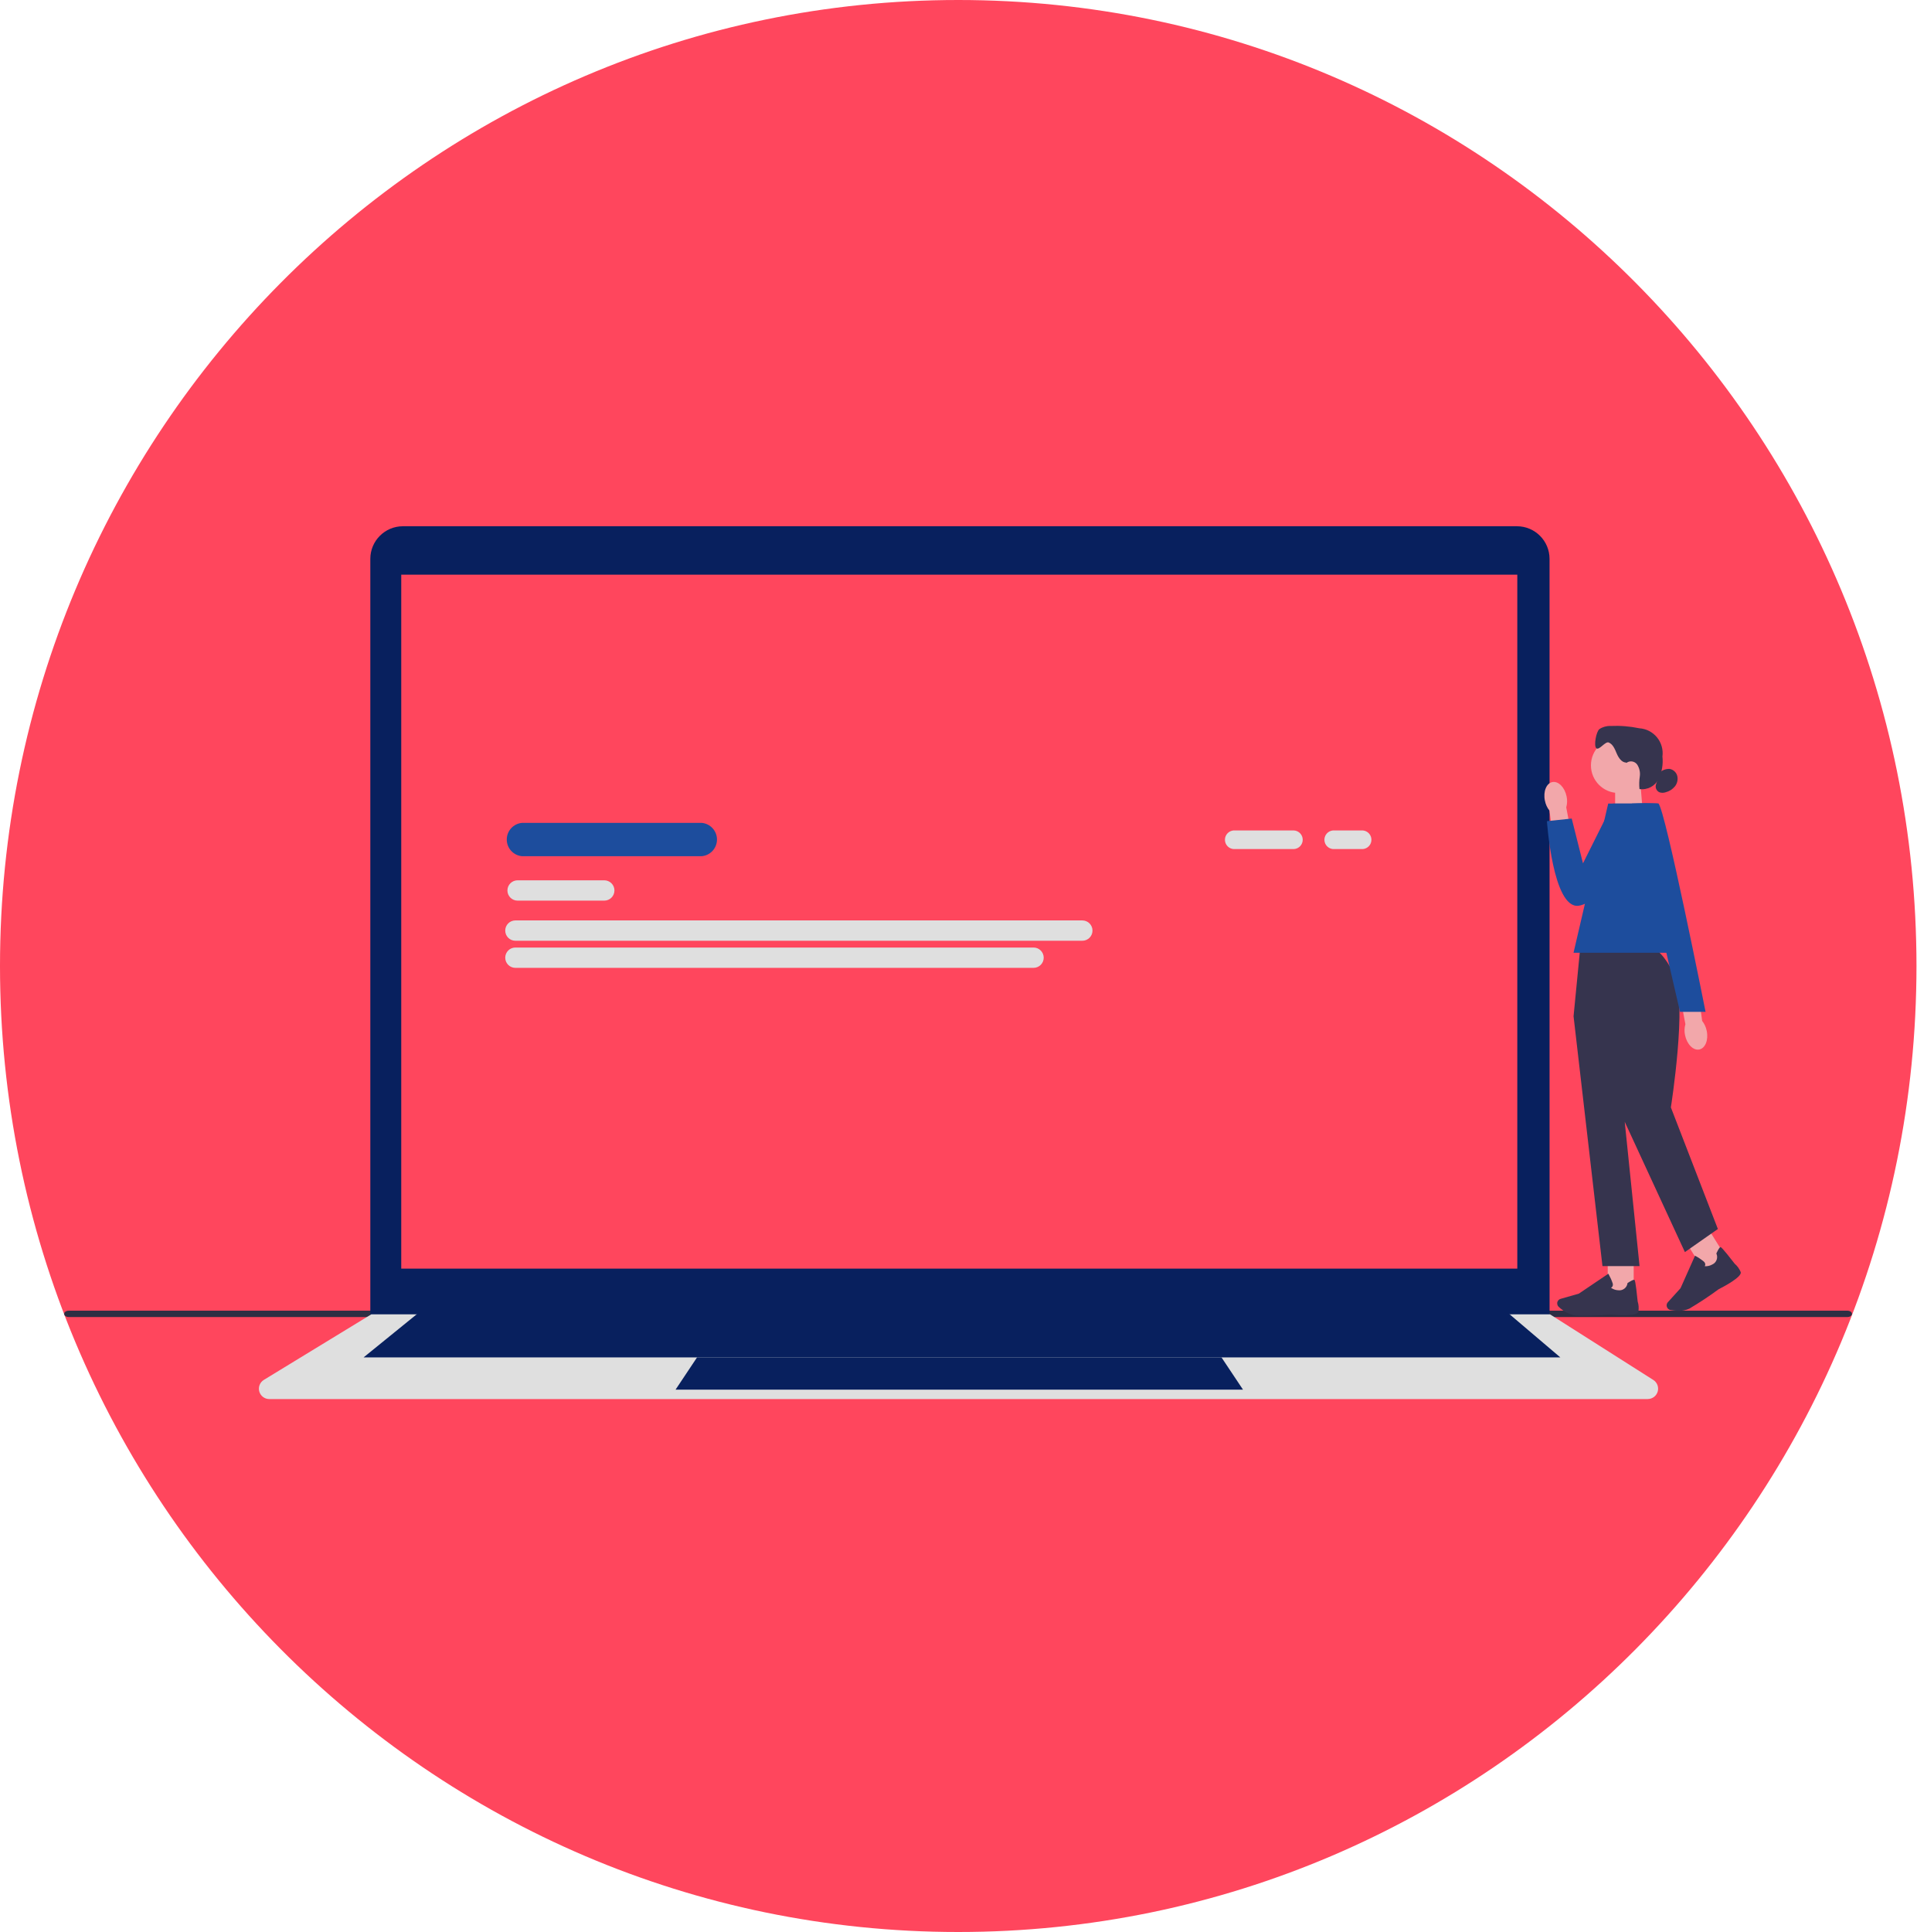
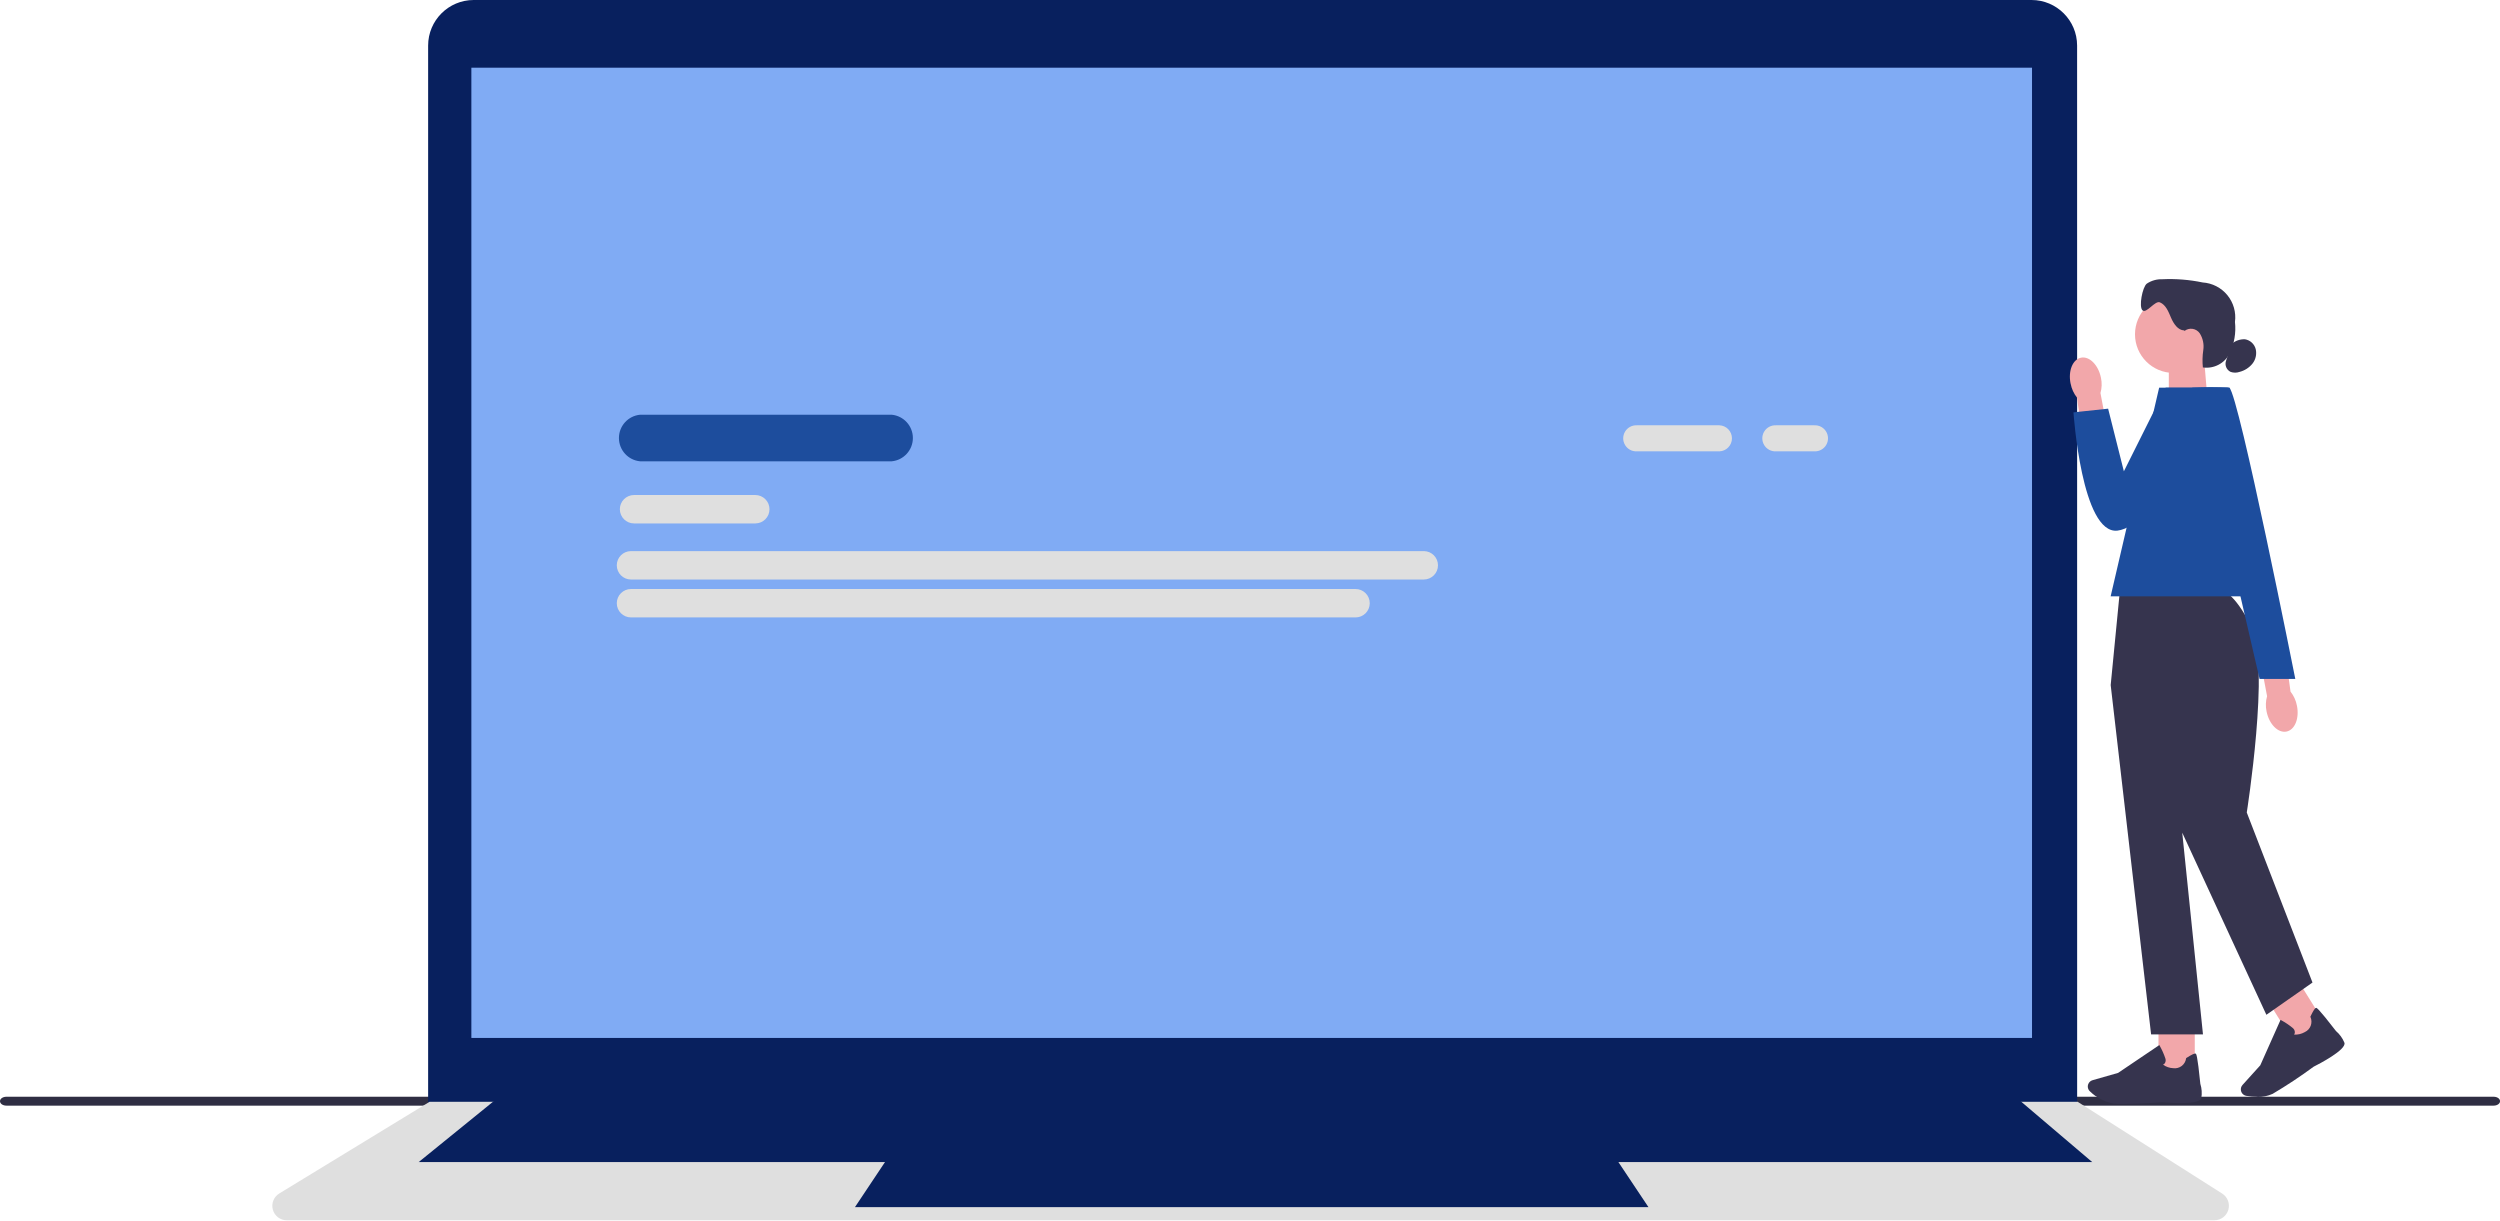
- <svg xmlns="http://www.w3.org/2000/svg" width="126" height="127" viewBox="0 0 126 127">
-   <g id="Group_10283" data-name="Group 10283" transform="translate(-338 -855)">
-     <g id="Group_10278" data-name="Group 10278" transform="translate(338 855)">
-       <ellipse id="Ellipse_17" data-name="Ellipse 17" cx="63" cy="63.5" rx="63" ry="63.5" transform="translate(0 0)" fill="#ff465d" />
-       <g id="Group_10269" data-name="Group 10269" transform="translate(4.218 34.593)">
-         <path id="Path_3965" data-name="Path 3965" d="M0,416.909c0,.116.132.209.3.209H117.243c.165,0,.3-.093.3-.209s-.132-.209-.3-.209H.3C.134,416.7,0,416.793,0,416.909Z" transform="translate(0 -365.135)" fill="#2f2e43" />
-         <path id="Path_3966" data-name="Path 3966" d="M240.191,52.07H162.66V2.142A2.144,2.144,0,0,1,164.8,0h73.247a2.144,2.144,0,0,1,2.142,2.142Z" transform="translate(-142.531)" fill="#08205e" />
-         <path id="Path_3967" data-name="Path 3967" d="M194.756,424.2H104.125a.68.68,0,0,1-.354-1.26l7.065-4.31h77.493l.022.014,6.771,4.3a.68.68,0,0,1-.364,1.254Z" transform="translate(-90.642 -366.826)" fill="#dfdfdf" />
-         <rect id="Rectangle_6634" data-name="Rectangle 6634" width="73.376" height="45.617" transform="translate(22.162 3.183)" fill="#ff465d" />
-         <path id="Path_3968" data-name="Path 3968" d="M237.77,419.156H159.09L162.979,416h71.078Z" transform="translate(-139.403 -364.521)" fill="#08205e" />
-         <path id="Path_3969" data-name="Path 3969" d="M362.137,443.621H324.83l1.414-2.121h34.478Z" transform="translate(-284.633 -386.866)" fill="#08205e" />
-         <path id="Path_3970" data-name="Path 3970" d="M621.42,162.815h-3.887a.613.613,0,1,1,0-1.225h3.887a.613.613,0,0,1,0,1.225Z" transform="translate(-540.578 -141.594)" fill="#dfdfdf" />
-         <path id="Path_3971" data-name="Path 3971" d="M672.217,162.815H670.4a.613.613,0,1,1,0-1.225h1.814a.613.613,0,1,1,0,1.225Z" transform="translate(-586.905 -141.594)" fill="#dfdfdf" />
-         <path id="Path_3972" data-name="Path 3972" d="M247.275,159.76h-11.83a1.1,1.1,0,0,1,0-2.19h11.83a1.1,1.1,0,0,1,0,2.19Z" transform="translate(-205.35 -138.071)" fill="#1d4d9d" />
-         <path id="Path_3973" data-name="Path 3973" d="M241.869,189.416h-5.7a.668.668,0,0,1,0-1.336h5.7a.668.668,0,1,1,0,1.336Z" transform="translate(-206.358 -164.806)" fill="#dfdfdf" />
-         <path id="Path_3974" data-name="Path 3974" d="M272.282,210.726H235.008a.668.668,0,1,1,0-1.336h37.274a.668.668,0,1,1,0,1.336Z" transform="translate(-205.341 -183.479)" fill="#dfdfdf" />
-         <path id="Path_3975" data-name="Path 3975" d="M269.076,225.126H235.008a.668.668,0,1,1,0-1.336h34.066a.668.668,0,0,1,0,1.336Z" transform="translate(-205.341 -196.097)" fill="#dfdfdf" />
-         <path id="Path_3976" data-name="Path 3976" d="M825.842,137.845l-1.822.6V135.82h1.653Z" transform="translate(-722.05 -119.013)" fill="#f2a7aa" />
-         <ellipse id="Ellipse_2" data-name="Ellipse 2" cx="1.815" cy="1.815" rx="1.815" ry="1.815" transform="translate(100.38 13.903)" fill="#f2a7aa" />
-         <path id="Path_3977" data-name="Path 3977" d="M815.421,108.5c-.3-.009-.5-.317-.621-.6s-.24-.6-.521-.719c-.23-.1-.637.544-.819.375s-.005-1.09.2-1.254a1.241,1.241,0,0,1,.736-.208,7.568,7.568,0,0,1,1.89.151,1.641,1.641,0,0,1,1.521,1.856,2.751,2.751,0,0,1-.25,1.482,1.217,1.217,0,0,1-1.259.658,3.246,3.246,0,0,1,.02-.819,1.15,1.15,0,0,0-.167-.786.5.5,0,0,0-.718-.11" transform="translate(-712.727 -92.965)" fill="#36344e" />
-         <path id="Path_3978" data-name="Path 3978" d="M845.855,129.087a.9.9,0,0,1,.622-.217.629.629,0,0,1,.507.464.807.807,0,0,1-.157.687,1.148,1.148,0,0,1-.606.384.634.634,0,0,1-.415,0,.423.423,0,0,1-.219-.52" transform="translate(-740.928 -112.919)" fill="#36344e" />
-         <rect id="Rectangle_6635" data-name="Rectangle 6635" width="1.706" height="2.42" transform="translate(101.484 48.014)" fill="#f2a7aa" />
-         <path id="Path_3979" data-name="Path 3979" d="M794.87,399.826c-.179,0-.339,0-.459-.016a2.139,2.139,0,0,1-1.1-.572.308.308,0,0,1-.078-.349h0a.306.306,0,0,1,.2-.177l1.2-.343,1.939-1.309.021.038a3.481,3.481,0,0,1,.262.589.265.265,0,0,1-.019.219.209.209,0,0,1-.09.076.885.885,0,0,0,.484.166.537.537,0,0,0,.6-.455l0-.017.015-.01c.235-.152.38-.22.431-.205.031.01.083.025.224,1.422a1.434,1.434,0,0,1,.046.672c-.073.334-1.533.219-1.825.193-.009,0-1.1.079-1.851.079Z" transform="translate(-695.048 -347.925)" fill="#36344e" />
-         <rect id="Rectangle_6636" data-name="Rectangle 6636" width="1.706" height="2.42" transform="translate(106.601 47.013) rotate(-31.95)" fill="#f2a7aa" />
-         <path id="Path_3980" data-name="Path 3980" d="M852.149,387.066a2.993,2.993,0,0,1-.516-.047.309.309,0,0,1-.251-.255h0a.309.309,0,0,1,.075-.256l.835-.924.953-2.137.038.021a3.378,3.378,0,0,1,.535.361.262.262,0,0,1,.1.2.2.2,0,0,1-.036.111.9.9,0,0,0,.5-.116.538.538,0,0,0,.271-.707l-.006-.016.007-.016c.12-.254.205-.389.256-.4.031-.009.084-.022.942,1.088a1.437,1.437,0,0,1,.395.547c.115.322-1.185,1-1.447,1.13a23.011,23.011,0,0,1-1.927,1.276,1.63,1.63,0,0,1-.723.146Z" transform="translate(-746.022 -335.497)" fill="#36344e" />
-         <path id="Path_3981" data-name="Path 3981" d="M807.141,224.38h-4.778l-.433,4.445,1.9,16.423h2.439l-.975-9.485,3.956,8.563,2.168-1.517-3.09-7.994s1.1-6.964.236-8.7S807.141,224.38,807.141,224.38Z" transform="translate(-702.693 -196.614)" fill="#36344e" />
-         <path id="Path_3982" data-name="Path 3982" d="M809.508,157.109H801.92L804.2,147.3H807.5Z" transform="translate(-702.685 -129.072)" fill="#1d4d9d" />
-         <path id="uuid-52db3307-ec3e-496d-a5d4-9d1f33ffc652" d="M786.455,137.046c-.121-.6.1-1.142.495-1.218s.812.346.933.944a1.475,1.475,0,0,1-.023.719l.48,2.536-1.24.2-.342-2.519a1.5,1.5,0,0,1-.3-.657h0Z" transform="translate(-689.104 -119.012)" fill="#f2a7aa" />
-         <path id="Path_3983" data-name="Path 3983" d="M795.04,147.3h-2.915l-1.965,3.931-.741-2.945-1.629.173s.385,5.755,2.07,5.561,5.613-5.381,5.181-6.719Z" transform="translate(-690.303 -129.072)" fill="#1d4d9d" />
-         <path id="uuid-2800d917-a06e-4fc6-b661-0f9df9cadefc" d="M859.355,245.617c.121.6-.1,1.142-.495,1.218s-.812-.346-.933-.944a1.474,1.474,0,0,1,.024-.719l-.48-2.536,1.24-.2.342,2.52a1.5,1.5,0,0,1,.3.657Z" transform="translate(-751.361 -212.439)" fill="#f2a7aa" />
-         <path id="Path_3984" data-name="Path 3984" d="M832.941,147.078a14.336,14.336,0,0,1,1.742,0c.452.37,3.1,13.694,3.1,13.694h-1.68l-3.168-13.694Z" transform="translate(-729.866 -128.85)" fill="#1d4d9d" />
-       </g>
+ <svg xmlns="http://www.w3.org/2000/svg" width="117.541" height="57.374" viewBox="0 0 117.541 57.374">
+   <g id="Group_10278" data-name="Group 10278" transform="translate(-4.218 -34.593)">
+     <g id="Group_10269" data-name="Group 10269" transform="translate(4.218 34.593)">
+       <path id="Path_3965" data-name="Path 3965" d="M0,416.909c0,.116.132.209.3.209H117.243c.165,0,.3-.093.3-.209s-.132-.209-.3-.209H.3C.134,416.7,0,416.793,0,416.909Z" transform="translate(0 -365.135)" fill="#2f2e43" />
+       <path id="Path_3966" data-name="Path 3966" d="M240.191,52.07H162.66V2.142A2.144,2.144,0,0,1,164.8,0h73.247a2.144,2.144,0,0,1,2.142,2.142Z" transform="translate(-142.531)" fill="#08205e" />
+       <path id="Path_3967" data-name="Path 3967" d="M194.756,424.2H104.125a.68.68,0,0,1-.354-1.26l7.065-4.31h77.493l.022.014,6.771,4.3a.68.68,0,0,1-.364,1.254Z" transform="translate(-90.642 -366.826)" fill="#dfdfdf" />
+       <rect id="Rectangle_6634" data-name="Rectangle 6634" width="73.376" height="45.617" transform="translate(22.162 3.183)" fill="#80abf4" />
+       <path id="Path_3968" data-name="Path 3968" d="M237.77,419.156H159.09L162.979,416h71.078Z" transform="translate(-139.403 -364.521)" fill="#08205e" />
+       <path id="Path_3969" data-name="Path 3969" d="M362.137,443.621H324.83l1.414-2.121h34.478Z" transform="translate(-284.633 -386.866)" fill="#08205e" />
+       <path id="Path_3970" data-name="Path 3970" d="M621.42,162.815h-3.887a.613.613,0,1,1,0-1.225h3.887a.613.613,0,0,1,0,1.225Z" transform="translate(-540.578 -141.594)" fill="#dfdfdf" />
+       <path id="Path_3971" data-name="Path 3971" d="M672.217,162.815H670.4a.613.613,0,1,1,0-1.225h1.814a.613.613,0,1,1,0,1.225Z" transform="translate(-586.905 -141.594)" fill="#dfdfdf" />
+       <path id="Path_3972" data-name="Path 3972" d="M247.275,159.76h-11.83a1.1,1.1,0,0,1,0-2.19h11.83a1.1,1.1,0,0,1,0,2.19Z" transform="translate(-205.35 -138.071)" fill="#1d4d9d" />
+       <path id="Path_3973" data-name="Path 3973" d="M241.869,189.416h-5.7a.668.668,0,0,1,0-1.336h5.7a.668.668,0,1,1,0,1.336Z" transform="translate(-206.358 -164.806)" fill="#dfdfdf" />
+       <path id="Path_3974" data-name="Path 3974" d="M272.282,210.726H235.008a.668.668,0,1,1,0-1.336h37.274a.668.668,0,1,1,0,1.336Z" transform="translate(-205.341 -183.479)" fill="#dfdfdf" />
+       <path id="Path_3975" data-name="Path 3975" d="M269.076,225.126H235.008a.668.668,0,1,1,0-1.336h34.066a.668.668,0,0,1,0,1.336Z" transform="translate(-205.341 -196.097)" fill="#dfdfdf" />
+       <path id="Path_3976" data-name="Path 3976" d="M825.842,137.845l-1.822.6V135.82h1.653Z" transform="translate(-722.05 -119.013)" fill="#f2a7aa" />
+       <ellipse id="Ellipse_2" data-name="Ellipse 2" cx="1.815" cy="1.815" rx="1.815" ry="1.815" transform="translate(100.38 13.903)" fill="#f2a7aa" />
+       <path id="Path_3977" data-name="Path 3977" d="M815.421,108.5c-.3-.009-.5-.317-.621-.6s-.24-.6-.521-.719c-.23-.1-.637.544-.819.375s-.005-1.09.2-1.254a1.241,1.241,0,0,1,.736-.208,7.568,7.568,0,0,1,1.89.151,1.641,1.641,0,0,1,1.521,1.856,2.751,2.751,0,0,1-.25,1.482,1.217,1.217,0,0,1-1.259.658,3.246,3.246,0,0,1,.02-.819,1.15,1.15,0,0,0-.167-.786.5.5,0,0,0-.718-.11" transform="translate(-712.727 -92.965)" fill="#36344e" />
+       <path id="Path_3978" data-name="Path 3978" d="M845.855,129.087a.9.9,0,0,1,.622-.217.629.629,0,0,1,.507.464.807.807,0,0,1-.157.687,1.148,1.148,0,0,1-.606.384.634.634,0,0,1-.415,0,.423.423,0,0,1-.219-.52" transform="translate(-740.928 -112.919)" fill="#36344e" />
+       <rect id="Rectangle_6635" data-name="Rectangle 6635" width="1.706" height="2.42" transform="translate(101.484 48.014)" fill="#f2a7aa" />
+       <path id="Path_3979" data-name="Path 3979" d="M794.87,399.826c-.179,0-.339,0-.459-.016a2.139,2.139,0,0,1-1.1-.572.308.308,0,0,1-.078-.349h0a.306.306,0,0,1,.2-.177l1.2-.343,1.939-1.309.021.038a3.481,3.481,0,0,1,.262.589.265.265,0,0,1-.019.219.209.209,0,0,1-.09.076.885.885,0,0,0,.484.166.537.537,0,0,0,.6-.455l0-.017.015-.01c.235-.152.38-.22.431-.205.031.01.083.025.224,1.422a1.434,1.434,0,0,1,.046.672c-.073.334-1.533.219-1.825.193-.009,0-1.1.079-1.851.079Z" transform="translate(-695.048 -347.925)" fill="#36344e" />
+       <rect id="Rectangle_6636" data-name="Rectangle 6636" width="1.706" height="2.42" transform="translate(106.601 47.013) rotate(-31.95)" fill="#f2a7aa" />
+       <path id="Path_3980" data-name="Path 3980" d="M852.149,387.066a2.993,2.993,0,0,1-.516-.047.309.309,0,0,1-.251-.255h0a.309.309,0,0,1,.075-.256l.835-.924.953-2.137.038.021a3.378,3.378,0,0,1,.535.361.262.262,0,0,1,.1.2.2.2,0,0,1-.036.111.9.9,0,0,0,.5-.116.538.538,0,0,0,.271-.707l-.006-.016.007-.016c.12-.254.205-.389.256-.4.031-.009.084-.022.942,1.088a1.437,1.437,0,0,1,.395.547c.115.322-1.185,1-1.447,1.13a23.011,23.011,0,0,1-1.927,1.276,1.63,1.63,0,0,1-.723.146Z" transform="translate(-746.022 -335.497)" fill="#36344e" />
+       <path id="Path_3981" data-name="Path 3981" d="M807.141,224.38h-4.778l-.433,4.445,1.9,16.423h2.439l-.975-9.485,3.956,8.563,2.168-1.517-3.09-7.994s1.1-6.964.236-8.7S807.141,224.38,807.141,224.38Z" transform="translate(-702.693 -196.614)" fill="#36344e" />
+       <path id="Path_3982" data-name="Path 3982" d="M809.508,157.109H801.92L804.2,147.3H807.5Z" transform="translate(-702.685 -129.072)" fill="#1d4d9d" />
+       <path id="uuid-52db3307-ec3e-496d-a5d4-9d1f33ffc652" d="M786.455,137.046c-.121-.6.1-1.142.495-1.218s.812.346.933.944a1.475,1.475,0,0,1-.023.719l.48,2.536-1.24.2-.342-2.519a1.5,1.5,0,0,1-.3-.657h0Z" transform="translate(-689.104 -119.012)" fill="#f2a7aa" />
+       <path id="Path_3983" data-name="Path 3983" d="M795.04,147.3h-2.915l-1.965,3.931-.741-2.945-1.629.173s.385,5.755,2.07,5.561,5.613-5.381,5.181-6.719Z" transform="translate(-690.303 -129.072)" fill="#1d4d9d" />
+       <path id="uuid-2800d917-a06e-4fc6-b661-0f9df9cadefc" d="M859.355,245.617c.121.6-.1,1.142-.495,1.218s-.812-.346-.933-.944a1.474,1.474,0,0,1,.024-.719l-.48-2.536,1.24-.2.342,2.52a1.5,1.5,0,0,1,.3.657Z" transform="translate(-751.361 -212.439)" fill="#f2a7aa" />
+       <path id="Path_3984" data-name="Path 3984" d="M832.941,147.078a14.336,14.336,0,0,1,1.742,0c.452.37,3.1,13.694,3.1,13.694h-1.68l-3.168-13.694Z" transform="translate(-729.866 -128.85)" fill="#1d4d9d" />
    </g>
  </g>
</svg>
